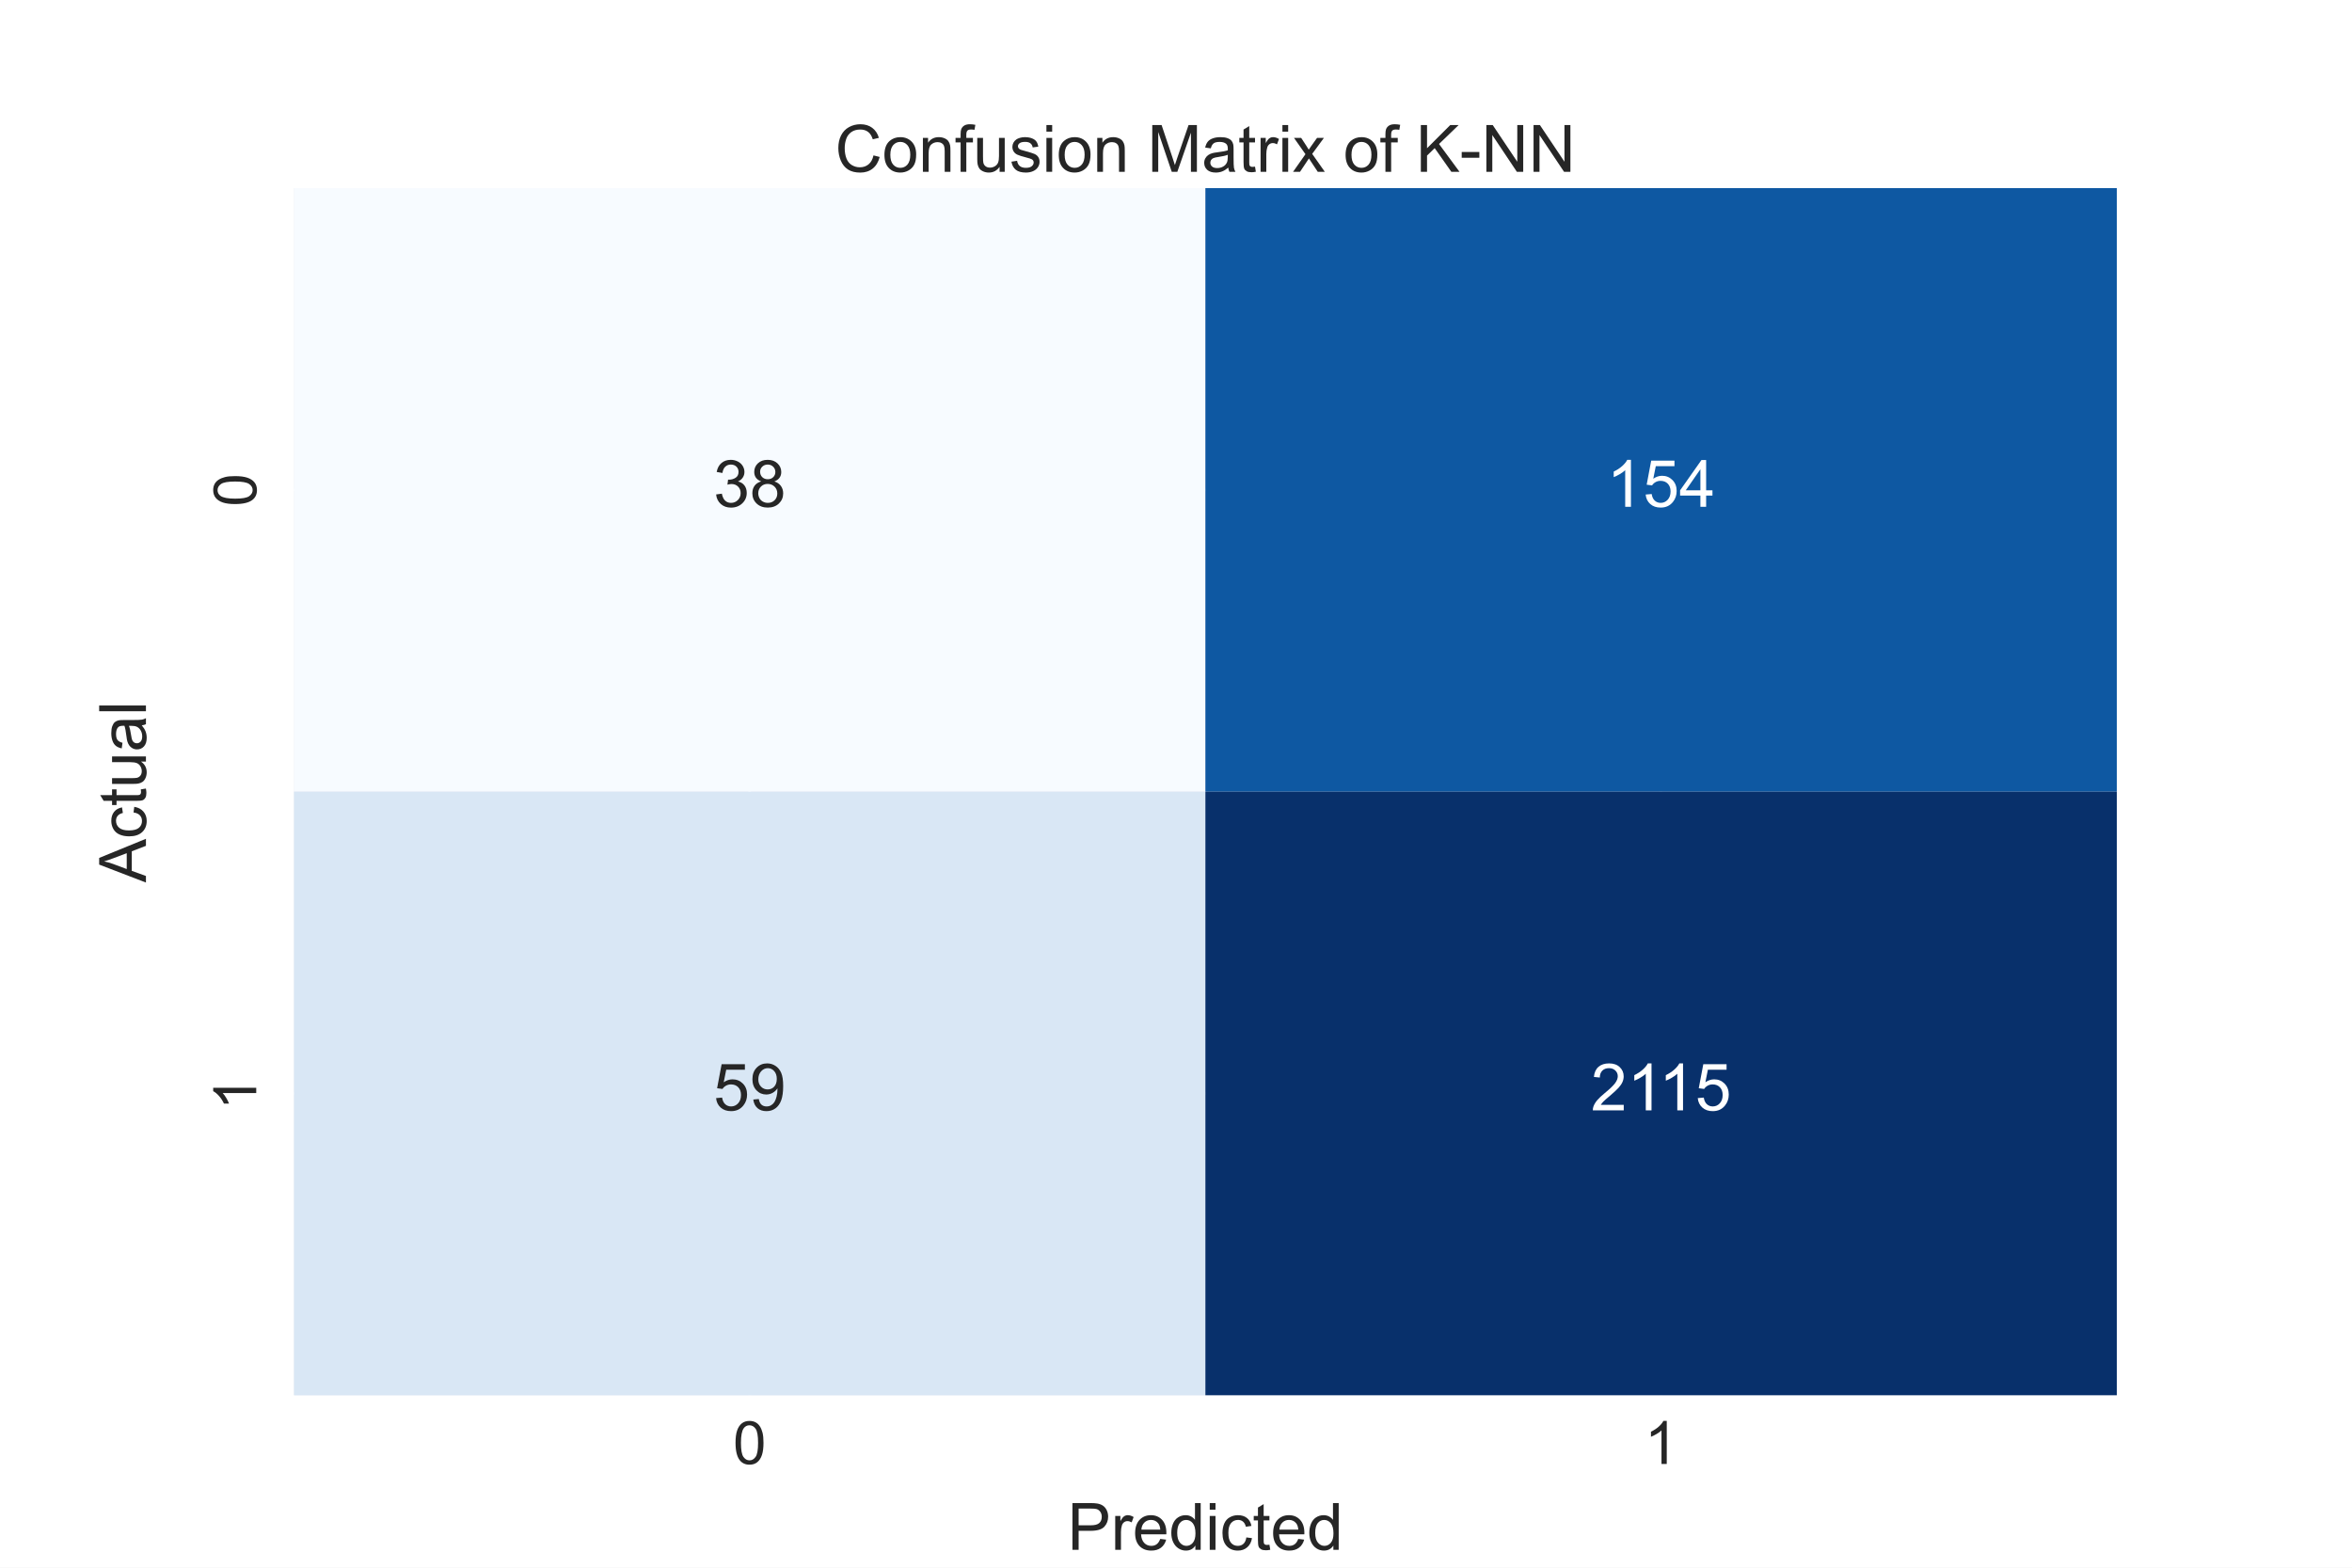
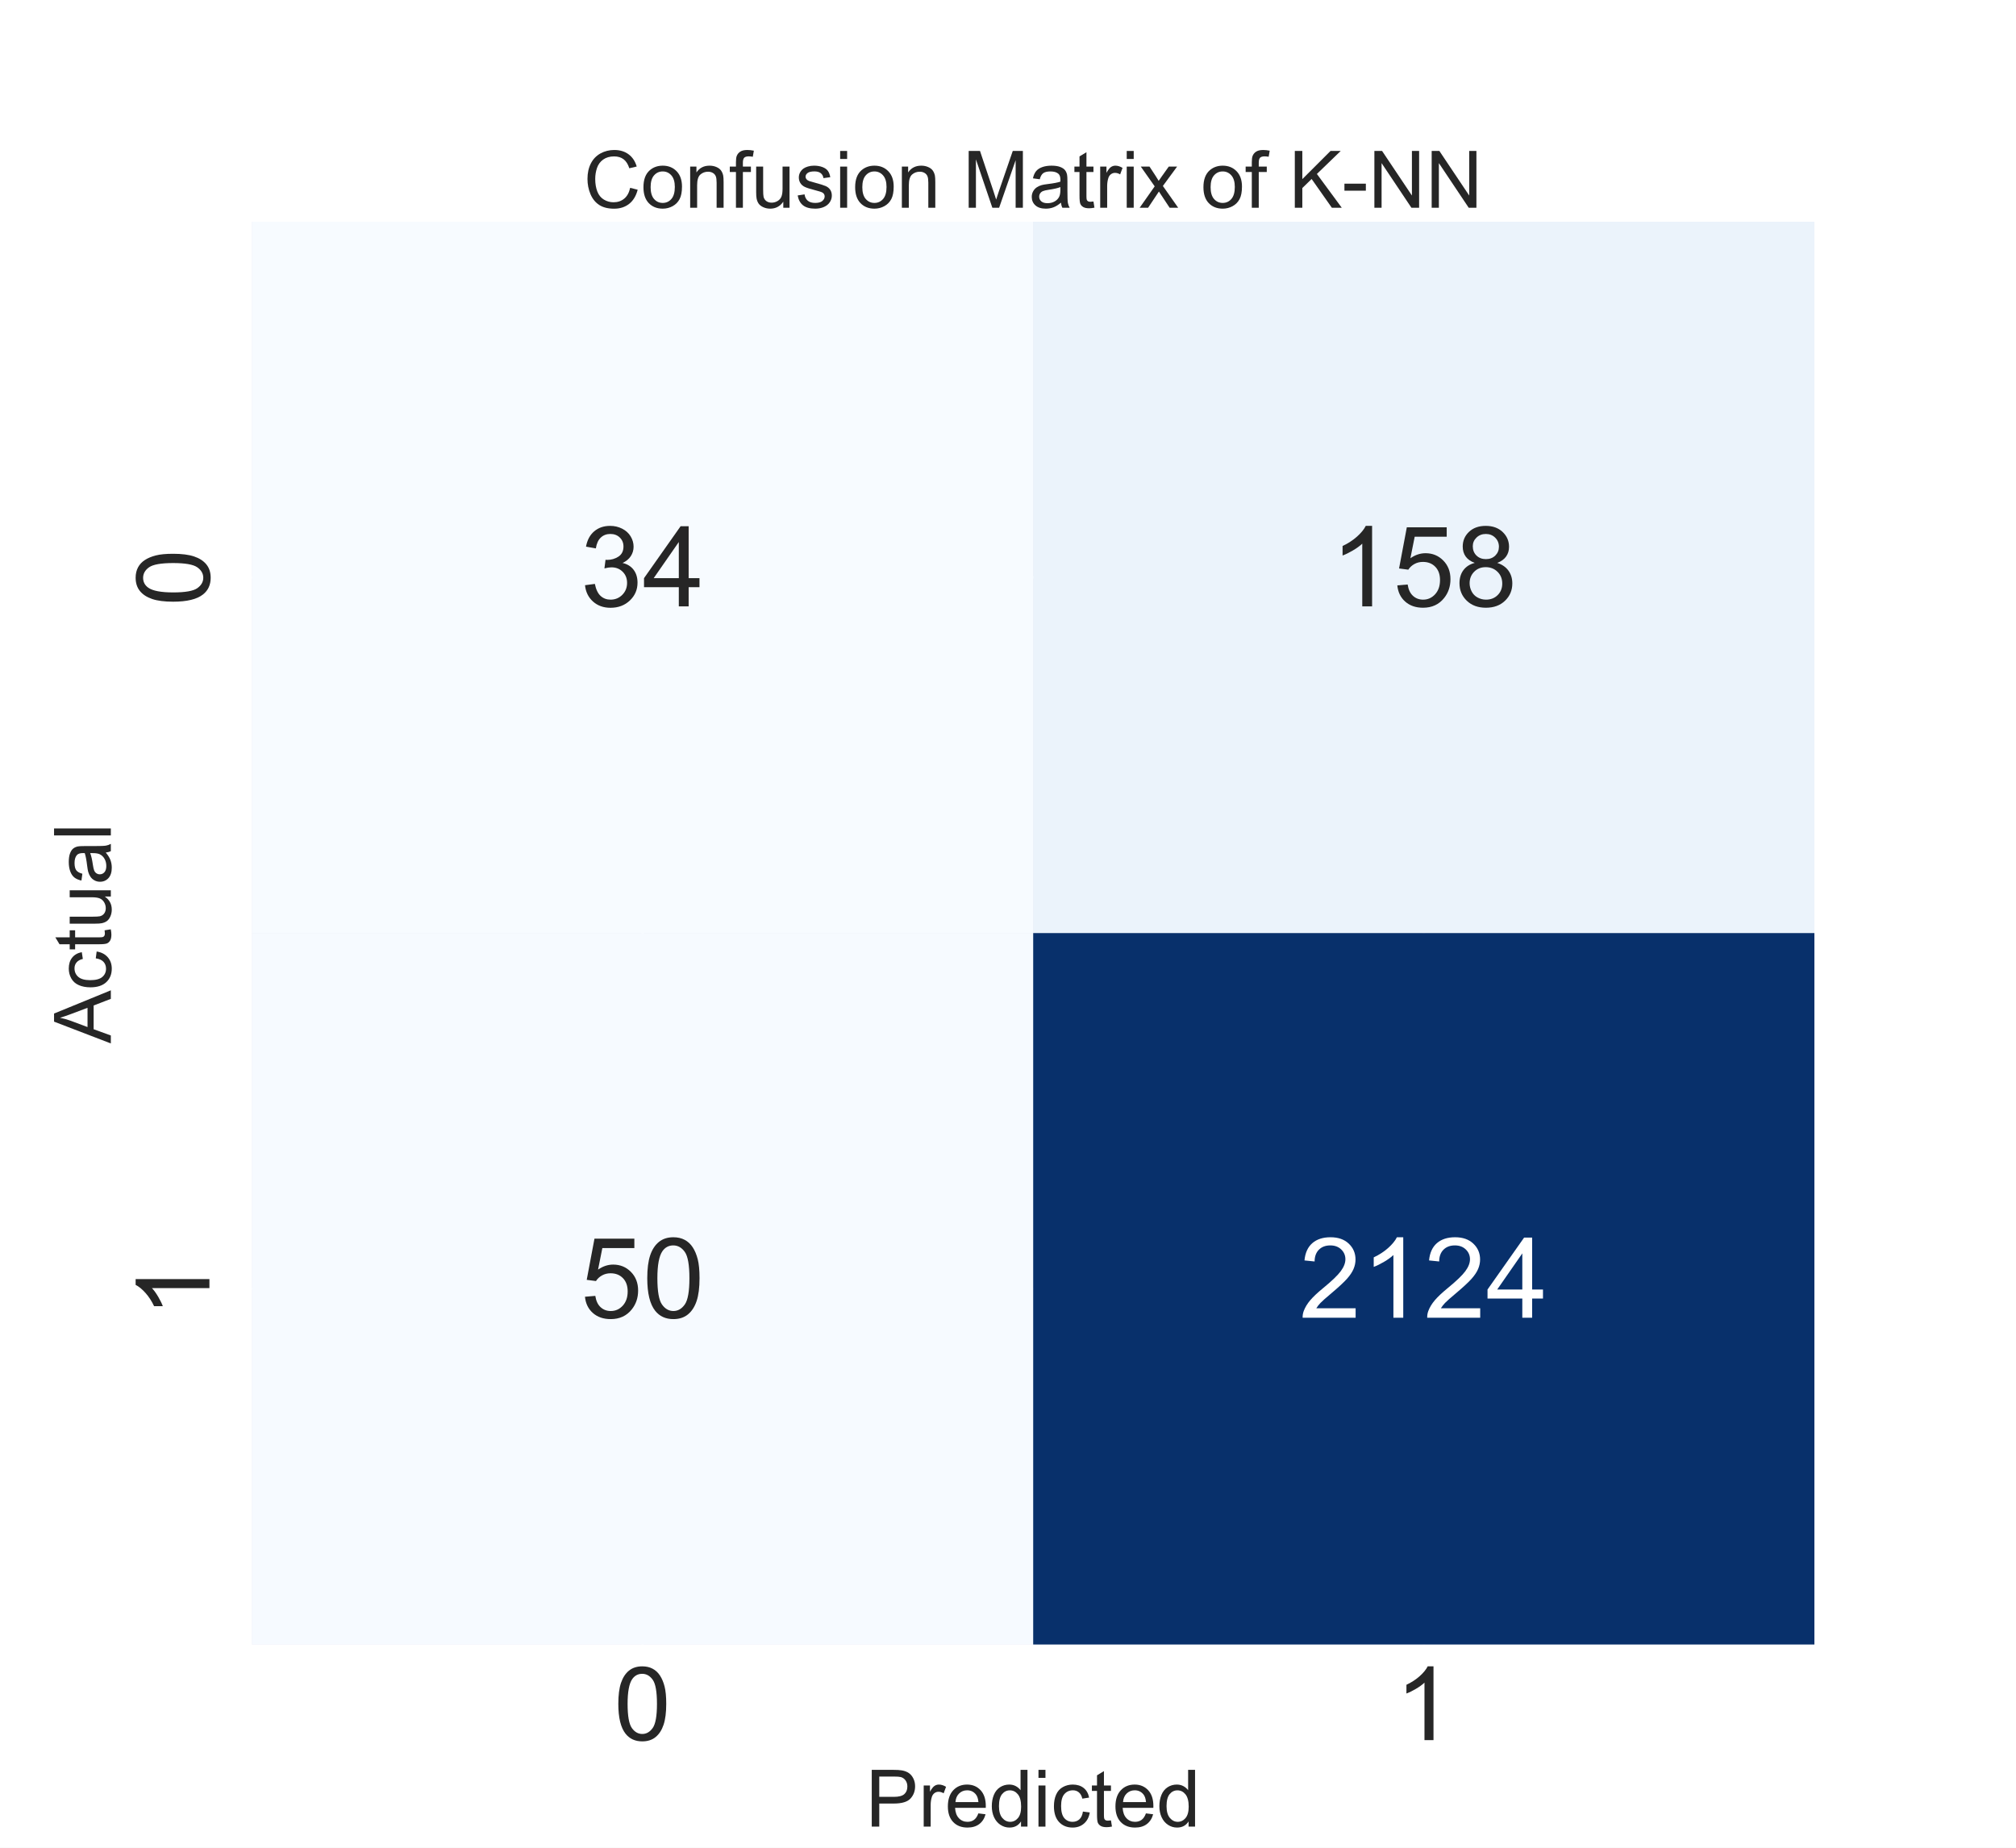
- <svg xmlns="http://www.w3.org/2000/svg" xmlns:xlink="http://www.w3.org/1999/xlink" width="864pt" height="576pt" viewBox="0 0 864 576" version="1.1">
+ <svg xmlns="http://www.w3.org/2000/svg" xmlns:xlink="http://www.w3.org/1999/xlink" width="864pt" height="792pt" viewBox="0 0 864 792" version="1.1">
  <defs>
    <style type="text/css">*{stroke-linejoin: round; stroke-linecap: butt}</style>
  </defs>
  <g id="figure_1">
    <g id="patch_1">
-       <path d="M 0 576  L 864 576  L 864 0  L 0 0  z " style="fill: #ffffff" />
+       <path d="M 0 792  L 864 792  L 864 0  L 0 0  z " style="fill: #ffffff" />
    </g>
    <g id="axes_1">
      <g id="patch_2">
-         <path d="M 108 512.64  L 777.6 512.64  L 777.6 69.12  L 108 69.12  z " style="fill: #eaeaf2" />
+         <path d="M 108 704.88  L 777.6 704.88  L 777.6 95.04  L 108 95.04  z " style="fill: #eaeaf2" />
      </g>
      <g id="matplotlib.axis_1">
        <g id="xtick_1">
          <g id="line2d_1">
-             <path d="M 275.4 512.64  L 275.4 69.12  " clip-path="url(#p9907ca5461)" style="fill: none; stroke: #ffffff; stroke-linecap: round" />
+             <path d="M 275.4 704.88  L 275.4 95.04  " clip-path="url(#p5df68986ac)" style="fill: none; stroke: #ffffff; stroke-linecap: round" />
          </g>
          <g id="text_1">
-             <g style="fill: #262626" transform="translate(269.283 537.8872) scale(0.22 -0.22)">
+             <g style="fill: #262626" transform="translate(263.1659 745.8744) scale(0.44 -0.44)">
              <defs>
                <path id="ArialMT-30" d="M 266 2259  Q 266 3072 433 3567  Q 600 4063 929 4331  Q 1259 4600 1759 4600  Q 2128 4600 2406 4451  Q 2684 4303 2865 4023  Q 3047 3744 3150 3342  Q 3253 2941 3253 2259  Q 3253 1453 3087 958  Q 2922 463 2592 192  Q 2263 -78 1759 -78  Q 1097 -78 719 397  Q 266 969 266 2259  z M 844 2259  Q 844 1131 1108 757  Q 1372 384 1759 384  Q 2147 384 2411 759  Q 2675 1134 2675 2259  Q 2675 3391 2411 3762  Q 2147 4134 1753 4134  Q 1366 4134 1134 3806  Q 844 3388 844 2259  z " transform="scale(0.015625)" />
              </defs>
              <use xlink:href="#ArialMT-30" />
            </g>
          </g>
        </g>
        <g id="xtick_2">
          <g id="line2d_2">
-             <path d="M 610.2 512.64  L 610.2 69.12  " clip-path="url(#p9907ca5461)" style="fill: none; stroke: #ffffff; stroke-linecap: round" />
+             <path d="M 610.2 704.88  L 610.2 95.04  " clip-path="url(#p5df68986ac)" style="fill: none; stroke: #ffffff; stroke-linecap: round" />
          </g>
          <g id="text_2">
-             <g style="fill: #262626" transform="translate(604.083 537.8872) scale(0.22 -0.22)">
+             <g style="fill: #262626" transform="translate(597.9659 745.8744) scale(0.44 -0.44)">
              <defs>
                <path id="ArialMT-31" d="M 2384 0  L 1822 0  L 1822 3584  Q 1619 3391 1289 3197  Q 959 3003 697 2906  L 697 3450  Q 1169 3672 1522 3987  Q 1875 4303 2022 4600  L 2384 4600  L 2384 0  z " transform="scale(0.015625)" />
              </defs>
              <use xlink:href="#ArialMT-31" />
            </g>
          </g>
        </g>
        <g id="text_3">
-           <g style="fill: #262626" transform="translate(392.1075 569.4384) scale(0.24 -0.24)">
+           <g style="fill: #262626" transform="translate(370.9856 782.9559) scale(0.34 -0.34)">
            <defs>
              <path id="ArialMT-50" d="M 494 0  L 494 4581  L 2222 4581  Q 2678 4581 2919 4538  Q 3256 4481 3484 4323  Q 3713 4166 3852 3881  Q 3991 3597 3991 3256  Q 3991 2672 3619 2267  Q 3247 1863 2275 1863  L 1100 1863  L 1100 0  L 494 0  z M 1100 2403  L 2284 2403  Q 2872 2403 3119 2622  Q 3366 2841 3366 3238  Q 3366 3525 3220 3729  Q 3075 3934 2838 4000  Q 2684 4041 2272 4041  L 1100 4041  L 1100 2403  z " transform="scale(0.015625)" />
              <path id="ArialMT-72" d="M 416 0  L 416 3319  L 922 3319  L 922 2816  Q 1116 3169 1280 3281  Q 1444 3394 1641 3394  Q 1925 3394 2219 3213  L 2025 2691  Q 1819 2813 1613 2813  Q 1428 2813 1281 2702  Q 1134 2591 1072 2394  Q 978 2094 978 1738  L 978 0  L 416 0  z " transform="scale(0.015625)" />
              <path id="ArialMT-65" d="M 2694 1069  L 3275 997  Q 3138 488 2766 206  Q 2394 -75 1816 -75  Q 1088 -75 661 373  Q 234 822 234 1631  Q 234 2469 665 2931  Q 1097 3394 1784 3394  Q 2450 3394 2872 2941  Q 3294 2488 3294 1666  Q 3294 1616 3291 1516  L 816 1516  Q 847 969 1125 678  Q 1403 388 1819 388  Q 2128 388 2347 550  Q 2566 713 2694 1069  z M 847 1978  L 2700 1978  Q 2663 2397 2488 2606  Q 2219 2931 1791 2931  Q 1403 2931 1139 2672  Q 875 2413 847 1978  z " transform="scale(0.015625)" />
              <path id="ArialMT-64" d="M 2575 0  L 2575 419  Q 2259 -75 1647 -75  Q 1250 -75 917 144  Q 584 363 401 755  Q 219 1147 219 1656  Q 219 2153 384 2558  Q 550 2963 881 3178  Q 1213 3394 1622 3394  Q 1922 3394 2156 3267  Q 2391 3141 2538 2938  L 2538 4581  L 3097 4581  L 3097 0  L 2575 0  z M 797 1656  Q 797 1019 1065 703  Q 1334 388 1700 388  Q 2069 388 2326 689  Q 2584 991 2584 1609  Q 2584 2291 2321 2609  Q 2059 2928 1675 2928  Q 1300 2928 1048 2622  Q 797 2316 797 1656  z " transform="scale(0.015625)" />
              <path id="ArialMT-69" d="M 425 3934  L 425 4581  L 988 4581  L 988 3934  L 425 3934  z M 425 0  L 425 3319  L 988 3319  L 988 0  L 425 0  z " transform="scale(0.015625)" />
              <path id="ArialMT-63" d="M 2588 1216  L 3141 1144  Q 3050 572 2676 248  Q 2303 -75 1759 -75  Q 1078 -75 664 370  Q 250 816 250 1647  Q 250 2184 428 2587  Q 606 2991 970 3192  Q 1334 3394 1763 3394  Q 2303 3394 2647 3120  Q 2991 2847 3088 2344  L 2541 2259  Q 2463 2594 2264 2762  Q 2066 2931 1784 2931  Q 1359 2931 1093 2626  Q 828 2322 828 1663  Q 828 994 1084 691  Q 1341 388 1753 388  Q 2084 388 2306 591  Q 2528 794 2588 1216  z " transform="scale(0.015625)" />
              <path id="ArialMT-74" d="M 1650 503  L 1731 6  Q 1494 -44 1306 -44  Q 1000 -44 831 53  Q 663 150 594 308  Q 525 466 525 972  L 525 2881  L 113 2881  L 113 3319  L 525 3319  L 525 4141  L 1084 4478  L 1084 3319  L 1650 3319  L 1650 2881  L 1084 2881  L 1084 941  Q 1084 700 1114 631  Q 1144 563 1211 522  Q 1278 481 1403 481  Q 1497 481 1650 503  z " transform="scale(0.015625)" />
            </defs>
            <use xlink:href="#ArialMT-50" />
            <use xlink:href="#ArialMT-72" x="66.699" />
            <use xlink:href="#ArialMT-65" x="100" />
            <use xlink:href="#ArialMT-64" x="155.615" />
            <use xlink:href="#ArialMT-69" x="211.23" />
            <use xlink:href="#ArialMT-63" x="233.447" />
            <use xlink:href="#ArialMT-74" x="283.447" />
            <use xlink:href="#ArialMT-65" x="311.23" />
            <use xlink:href="#ArialMT-64" x="366.846" />
          </g>
        </g>
      </g>
      <g id="matplotlib.axis_2">
        <g id="ytick_1">
          <g id="line2d_3">
-             <path d="M 108 180  L 777.6 180  " clip-path="url(#p9907ca5461)" style="fill: none; stroke: #ffffff; stroke-linecap: round" />
+             <path d="M 108 247.5  L 777.6 247.5  " clip-path="url(#p5df68986ac)" style="fill: none; stroke: #ffffff; stroke-linecap: round" />
          </g>
          <g id="text_4">
-             <g style="fill: #262626" transform="translate(94.1275 186.117) rotate(-90) scale(0.22 -0.22)">
+             <g style="fill: #262626" transform="translate(89.755 259.7341) rotate(-90) scale(0.44 -0.44)">
              <use xlink:href="#ArialMT-30" />
            </g>
          </g>
        </g>
        <g id="ytick_2">
          <g id="line2d_4">
-             <path d="M 108 401.76  L 777.6 401.76  " clip-path="url(#p9907ca5461)" style="fill: none; stroke: #ffffff; stroke-linecap: round" />
+             <path d="M 108 552.42  L 777.6 552.42  " clip-path="url(#p5df68986ac)" style="fill: none; stroke: #ffffff; stroke-linecap: round" />
          </g>
          <g id="text_5">
-             <g style="fill: #262626" transform="translate(94.1275 407.877) rotate(-90) scale(0.22 -0.22)">
+             <g style="fill: #262626" transform="translate(89.755 564.6541) rotate(-90) scale(0.44 -0.44)">
              <use xlink:href="#ArialMT-31" />
            </g>
          </g>
        </g>
        <g id="text_6">
-           <g style="fill: #262626" transform="translate(53.61031 324.2306) rotate(-90) scale(0.24 -0.24)">
+           <g style="fill: #262626" transform="translate(47.50312 447.2067) rotate(-90) scale(0.34 -0.34)">
            <defs>
              <path id="ArialMT-41" d="M -9 0  L 1750 4581  L 2403 4581  L 4278 0  L 3588 0  L 3053 1388  L 1138 1388  L 634 0  L -9 0  z M 1313 1881  L 2866 1881  L 2388 3150  Q 2169 3728 2063 4100  Q 1975 3659 1816 3225  L 1313 1881  z " transform="scale(0.015625)" />
              <path id="ArialMT-75" d="M 2597 0  L 2597 488  Q 2209 -75 1544 -75  Q 1250 -75 995 37  Q 741 150 617 320  Q 494 491 444 738  Q 409 903 409 1263  L 409 3319  L 972 3319  L 972 1478  Q 972 1038 1006 884  Q 1059 663 1231 536  Q 1403 409 1656 409  Q 1909 409 2131 539  Q 2353 669 2445 892  Q 2538 1116 2538 1541  L 2538 3319  L 3100 3319  L 3100 0  L 2597 0  z " transform="scale(0.015625)" />
              <path id="ArialMT-61" d="M 2588 409  Q 2275 144 1986 34  Q 1697 -75 1366 -75  Q 819 -75 525 192  Q 231 459 231 875  Q 231 1119 342 1320  Q 453 1522 633 1644  Q 813 1766 1038 1828  Q 1203 1872 1538 1913  Q 2219 1994 2541 2106  Q 2544 2222 2544 2253  Q 2544 2597 2384 2738  Q 2169 2928 1744 2928  Q 1347 2928 1158 2789  Q 969 2650 878 2297  L 328 2372  Q 403 2725 575 2942  Q 747 3159 1072 3276  Q 1397 3394 1825 3394  Q 2250 3394 2515 3294  Q 2781 3194 2906 3042  Q 3031 2891 3081 2659  Q 3109 2516 3109 2141  L 3109 1391  Q 3109 606 3145 398  Q 3181 191 3288 0  L 2700 0  Q 2613 175 2588 409  z M 2541 1666  Q 2234 1541 1622 1453  Q 1275 1403 1131 1340  Q 988 1278 909 1158  Q 831 1038 831 891  Q 831 666 1001 516  Q 1172 366 1500 366  Q 1825 366 2078 508  Q 2331 650 2450 897  Q 2541 1088 2541 1459  L 2541 1666  z " transform="scale(0.015625)" />
              <path id="ArialMT-6c" d="M 409 0  L 409 4581  L 972 4581  L 972 0  L 409 0  z " transform="scale(0.015625)" />
            </defs>
            <use xlink:href="#ArialMT-41" />
            <use xlink:href="#ArialMT-63" x="66.699" />
            <use xlink:href="#ArialMT-74" x="116.699" />
            <use xlink:href="#ArialMT-75" x="144.482" />
            <use xlink:href="#ArialMT-61" x="200.098" />
            <use xlink:href="#ArialMT-6c" x="255.713" />
          </g>
        </g>
      </g>
      <g id="QuadMesh_1">
-         <path d="M 108 69.12  L 442.8 69.12  L 442.8 290.88  L 108 290.88  L 108 69.12  " clip-path="url(#p9907ca5461)" style="fill: #f7fbff" />
-         <path d="M 442.8 69.12  L 777.6 69.12  L 777.6 290.88  L 442.8 290.88  L 442.8 69.12  " clip-path="url(#p9907ca5461)" style="fill: #0e58a2" />
-         <path d="M 108 290.88  L 442.8 290.88  L 442.8 512.64  L 108 512.64  L 108 290.88  " clip-path="url(#p9907ca5461)" style="fill: #d9e7f5" />
-         <path d="M 442.8 290.88  L 777.6 290.88  L 777.6 512.64  L 442.8 512.64  L 442.8 290.88  " clip-path="url(#p9907ca5461)" style="fill: #08306b" />
+         <path d="M 108 95.04  L 442.8 95.04  L 442.8 399.96  L 108 399.96  L 108 95.04  " clip-path="url(#p5df68986ac)" style="fill: #f7fbff" />
+         <path d="M 442.8 95.04  L 777.6 95.04  L 777.6 399.96  L 442.8 399.96  L 442.8 95.04  " clip-path="url(#p5df68986ac)" style="fill: #ebf3fb" />
+         <path d="M 108 399.96  L 442.8 399.96  L 442.8 704.88  L 108 704.88  L 108 399.96  " clip-path="url(#p5df68986ac)" style="fill: #f6faff" />
+         <path d="M 442.8 399.96  L 777.6 399.96  L 777.6 704.88  L 442.8 704.88  L 442.8 399.96  " clip-path="url(#p5df68986ac)" style="fill: #08306b" />
      </g>
      <g id="text_7">
-         <g style="fill: #262626" transform="translate(262.0537 186.2044) scale(0.24 -0.24)">
+         <g style="fill: #262626" transform="translate(248.7075 259.9087) scale(0.48 -0.48)">
          <defs>
            <path id="ArialMT-33" d="M 269 1209  L 831 1284  Q 928 806 1161 595  Q 1394 384 1728 384  Q 2125 384 2398 659  Q 2672 934 2672 1341  Q 2672 1728 2419 1979  Q 2166 2231 1775 2231  Q 1616 2231 1378 2169  L 1441 2663  Q 1497 2656 1531 2656  Q 1891 2656 2178 2843  Q 2466 3031 2466 3422  Q 2466 3731 2256 3934  Q 2047 4138 1716 4138  Q 1388 4138 1169 3931  Q 950 3725 888 3313  L 325 3413  Q 428 3978 793 4289  Q 1159 4600 1703 4600  Q 2078 4600 2393 4439  Q 2709 4278 2876 4000  Q 3044 3722 3044 3409  Q 3044 3113 2884 2869  Q 2725 2625 2413 2481  Q 2819 2388 3044 2092  Q 3269 1797 3269 1353  Q 3269 753 2831 336  Q 2394 -81 1725 -81  Q 1122 -81 723 278  Q 325 638 269 1209  z " transform="scale(0.015625)" />
-             <path id="ArialMT-38" d="M 1131 2484  Q 781 2613 612 2850  Q 444 3088 444 3419  Q 444 3919 803 4259  Q 1163 4600 1759 4600  Q 2359 4600 2725 4251  Q 3091 3903 3091 3403  Q 3091 3084 2923 2848  Q 2756 2613 2416 2484  Q 2838 2347 3058 2040  Q 3278 1734 3278 1309  Q 3278 722 2862 322  Q 2447 -78 1769 -78  Q 1091 -78 675 323  Q 259 725 259 1325  Q 259 1772 486 2073  Q 713 2375 1131 2484  z M 1019 3438  Q 1019 3113 1228 2906  Q 1438 2700 1772 2700  Q 2097 2700 2305 2904  Q 2513 3109 2513 3406  Q 2513 3716 2298 3927  Q 2084 4138 1766 4138  Q 1444 4138 1231 3931  Q 1019 3725 1019 3438  z M 838 1322  Q 838 1081 952 856  Q 1066 631 1291 507  Q 1516 384 1775 384  Q 2178 384 2440 643  Q 2703 903 2703 1303  Q 2703 1709 2433 1975  Q 2163 2241 1756 2241  Q 1359 2241 1098 1978  Q 838 1716 838 1322  z " transform="scale(0.015625)" />
+             <path id="ArialMT-34" d="M 2069 0  L 2069 1097  L 81 1097  L 81 1613  L 2172 4581  L 2631 4581  L 2631 1613  L 3250 1613  L 3250 1097  L 2631 1097  L 2631 0  L 2069 0  z M 2069 1613  L 2069 3678  L 634 1613  L 2069 1613  z " transform="scale(0.015625)" />
          </defs>
          <use xlink:href="#ArialMT-33" />
-           <use xlink:href="#ArialMT-38" x="55.615" />
+           <use xlink:href="#ArialMT-34" x="55.615" />
        </g>
      </g>
      <g id="text_8">
-         <g style="fill: #ffffff" transform="translate(590.1806 186.2044) scale(0.24 -0.24)">
+         <g style="fill: #262626" transform="translate(570.1612 259.9087) scale(0.48 -0.48)">
          <defs>
            <path id="ArialMT-35" d="M 266 1200  L 856 1250  Q 922 819 1161 601  Q 1400 384 1738 384  Q 2144 384 2425 690  Q 2706 997 2706 1503  Q 2706 1984 2436 2262  Q 2166 2541 1728 2541  Q 1456 2541 1237 2417  Q 1019 2294 894 2097  L 366 2166  L 809 4519  L 3088 4519  L 3088 3981  L 1259 3981  L 1013 2750  Q 1425 3038 1878 3038  Q 2478 3038 2890 2622  Q 3303 2206 3303 1553  Q 3303 931 2941 478  Q 2500 -78 1738 -78  Q 1113 -78 717 272  Q 322 622 266 1200  z " transform="scale(0.015625)" />
-             <path id="ArialMT-34" d="M 2069 0  L 2069 1097  L 81 1097  L 81 1613  L 2172 4581  L 2631 4581  L 2631 1613  L 3250 1613  L 3250 1097  L 2631 1097  L 2631 0  L 2069 0  z M 2069 1613  L 2069 3678  L 634 1613  L 2069 1613  z " transform="scale(0.015625)" />
+             <path id="ArialMT-38" d="M 1131 2484  Q 781 2613 612 2850  Q 444 3088 444 3419  Q 444 3919 803 4259  Q 1163 4600 1759 4600  Q 2359 4600 2725 4251  Q 3091 3903 3091 3403  Q 3091 3084 2923 2848  Q 2756 2613 2416 2484  Q 2838 2347 3058 2040  Q 3278 1734 3278 1309  Q 3278 722 2862 322  Q 2447 -78 1769 -78  Q 1091 -78 675 323  Q 259 725 259 1325  Q 259 1772 486 2073  Q 713 2375 1131 2484  z M 1019 3438  Q 1019 3113 1228 2906  Q 1438 2700 1772 2700  Q 2097 2700 2305 2904  Q 2513 3109 2513 3406  Q 2513 3716 2298 3927  Q 2084 4138 1766 4138  Q 1444 4138 1231 3931  Q 1019 3725 1019 3438  z M 838 1322  Q 838 1081 952 856  Q 1066 631 1291 507  Q 1516 384 1775 384  Q 2178 384 2440 643  Q 2703 903 2703 1303  Q 2703 1709 2433 1975  Q 2163 2241 1756 2241  Q 1359 2241 1098 1978  Q 838 1716 838 1322  z " transform="scale(0.015625)" />
          </defs>
          <use xlink:href="#ArialMT-31" />
          <use xlink:href="#ArialMT-35" x="55.615" />
-           <use xlink:href="#ArialMT-34" x="111.23" />
+           <use xlink:href="#ArialMT-38" x="111.23" />
        </g>
      </g>
      <g id="text_9">
-         <g style="fill: #262626" transform="translate(262.0537 407.9644) scale(0.24 -0.24)">
-           <defs>
-             <path id="ArialMT-39" d="M 350 1059  L 891 1109  Q 959 728 1153 556  Q 1347 384 1650 384  Q 1909 384 2104 503  Q 2300 622 2425 820  Q 2550 1019 2634 1356  Q 2719 1694 2719 2044  Q 2719 2081 2716 2156  Q 2547 1888 2255 1720  Q 1963 1553 1622 1553  Q 1053 1553 659 1965  Q 266 2378 266 3053  Q 266 3750 677 4175  Q 1088 4600 1706 4600  Q 2153 4600 2523 4359  Q 2894 4119 3086 3673  Q 3278 3228 3278 2384  Q 3278 1506 3087 986  Q 2897 466 2520 194  Q 2144 -78 1638 -78  Q 1100 -78 759 220  Q 419 519 350 1059  z M 2653 3081  Q 2653 3566 2395 3850  Q 2138 4134 1775 4134  Q 1400 4134 1122 3828  Q 844 3522 844 3034  Q 844 2597 1108 2323  Q 1372 2050 1759 2050  Q 2150 2050 2401 2323  Q 2653 2597 2653 3081  z " transform="scale(0.015625)" />
-           </defs>
+         <g style="fill: #262626" transform="translate(248.7075 564.8288) scale(0.48 -0.48)">
          <use xlink:href="#ArialMT-35" />
-           <use xlink:href="#ArialMT-39" x="55.615" />
+           <use xlink:href="#ArialMT-30" x="55.615" />
        </g>
      </g>
      <g id="text_10">
-         <g style="fill: #ffffff" transform="translate(584.3925 407.9644) scale(0.24 -0.24)">
+         <g style="fill: #ffffff" transform="translate(556.815 564.8288) scale(0.48 -0.48)">
          <defs>
            <path id="ArialMT-32" d="M 3222 541  L 3222 0  L 194 0  Q 188 203 259 391  Q 375 700 629 1000  Q 884 1300 1366 1694  Q 2113 2306 2375 2664  Q 2638 3022 2638 3341  Q 2638 3675 2398 3904  Q 2159 4134 1775 4134  Q 1369 4134 1125 3890  Q 881 3647 878 3216  L 300 3275  Q 359 3922 746 4261  Q 1134 4600 1788 4600  Q 2447 4600 2831 4234  Q 3216 3869 3216 3328  Q 3216 3053 3103 2787  Q 2991 2522 2730 2228  Q 2469 1934 1863 1422  Q 1356 997 1212 845  Q 1069 694 975 541  L 3222 541  z " transform="scale(0.015625)" />
          </defs>
          <use xlink:href="#ArialMT-32" />
          <use xlink:href="#ArialMT-31" x="55.615" />
-           <use xlink:href="#ArialMT-31" x="103.855" />
-           <use xlink:href="#ArialMT-35" x="159.471" />
+           <use xlink:href="#ArialMT-32" x="111.23" />
+           <use xlink:href="#ArialMT-34" x="166.846" />
        </g>
      </g>
      <g id="text_11">
-         <g style="fill: #262626" transform="translate(306.7631 63.12) scale(0.24 -0.24)">
+         <g style="fill: #262626" transform="translate(250.0811 89.04) scale(0.34 -0.34)">
          <defs>
            <path id="ArialMT-43" d="M 3763 1606  L 4369 1453  Q 4178 706 3683 314  Q 3188 -78 2472 -78  Q 1731 -78 1267 223  Q 803 525 561 1097  Q 319 1669 319 2325  Q 319 3041 592 3573  Q 866 4106 1370 4382  Q 1875 4659 2481 4659  Q 3169 4659 3637 4309  Q 4106 3959 4291 3325  L 3694 3184  Q 3534 3684 3231 3912  Q 2928 4141 2469 4141  Q 1941 4141 1586 3887  Q 1231 3634 1087 3207  Q 944 2781 944 2328  Q 944 1744 1114 1308  Q 1284 872 1643 656  Q 2003 441 2422 441  Q 2931 441 3284 734  Q 3638 1028 3763 1606  z " transform="scale(0.015625)" />
            <path id="ArialMT-6f" d="M 213 1659  Q 213 2581 725 3025  Q 1153 3394 1769 3394  Q 2453 3394 2887 2945  Q 3322 2497 3322 1706  Q 3322 1066 3130 698  Q 2938 331 2570 128  Q 2203 -75 1769 -75  Q 1072 -75 642 372  Q 213 819 213 1659  z M 791 1659  Q 791 1022 1069 705  Q 1347 388 1769 388  Q 2188 388 2466 706  Q 2744 1025 2744 1678  Q 2744 2294 2464 2611  Q 2184 2928 1769 2928  Q 1347 2928 1069 2612  Q 791 2297 791 1659  z " transform="scale(0.015625)" />
            <path id="ArialMT-6e" d="M 422 0  L 422 3319  L 928 3319  L 928 2847  Q 1294 3394 1984 3394  Q 2284 3394 2536 3286  Q 2788 3178 2913 3003  Q 3038 2828 3088 2588  Q 3119 2431 3119 2041  L 3119 0  L 2556 0  L 2556 2019  Q 2556 2363 2490 2533  Q 2425 2703 2258 2804  Q 2091 2906 1866 2906  Q 1506 2906 1245 2678  Q 984 2450 984 1813  L 984 0  L 422 0  z " transform="scale(0.015625)" />
            <path id="ArialMT-66" d="M 556 0  L 556 2881  L 59 2881  L 59 3319  L 556 3319  L 556 3672  Q 556 4006 616 4169  Q 697 4388 901 4523  Q 1106 4659 1475 4659  Q 1713 4659 2000 4603  L 1916 4113  Q 1741 4144 1584 4144  Q 1328 4144 1222 4034  Q 1116 3925 1116 3625  L 1116 3319  L 1763 3319  L 1763 2881  L 1116 2881  L 1116 0  L 556 0  z " transform="scale(0.015625)" />
            <path id="ArialMT-73" d="M 197 991  L 753 1078  Q 800 744 1014 566  Q 1228 388 1613 388  Q 2000 388 2187 545  Q 2375 703 2375 916  Q 2375 1106 2209 1216  Q 2094 1291 1634 1406  Q 1016 1563 777 1677  Q 538 1791 414 1992  Q 291 2194 291 2438  Q 291 2659 392 2848  Q 494 3038 669 3163  Q 800 3259 1026 3326  Q 1253 3394 1513 3394  Q 1903 3394 2198 3281  Q 2494 3169 2634 2976  Q 2775 2784 2828 2463  L 2278 2388  Q 2241 2644 2061 2787  Q 1881 2931 1553 2931  Q 1166 2931 1000 2803  Q 834 2675 834 2503  Q 834 2394 903 2306  Q 972 2216 1119 2156  Q 1203 2125 1616 2013  Q 2213 1853 2448 1751  Q 2684 1650 2818 1456  Q 2953 1263 2953 975  Q 2953 694 2789 445  Q 2625 197 2315 61  Q 2006 -75 1616 -75  Q 969 -75 630 194  Q 291 463 197 991  z " transform="scale(0.015625)" />
            <path id="ArialMT-20" transform="scale(0.015625)" />
            <path id="ArialMT-4d" d="M 475 0  L 475 4581  L 1388 4581  L 2472 1338  Q 2622 884 2691 659  Q 2769 909 2934 1394  L 4031 4581  L 4847 4581  L 4847 0  L 4263 0  L 4263 3834  L 2931 0  L 2384 0  L 1059 3900  L 1059 0  L 475 0  z " transform="scale(0.015625)" />
            <path id="ArialMT-78" d="M 47 0  L 1259 1725  L 138 3319  L 841 3319  L 1350 2541  Q 1494 2319 1581 2169  Q 1719 2375 1834 2534  L 2394 3319  L 3066 3319  L 1919 1756  L 3153 0  L 2463 0  L 1781 1031  L 1600 1309  L 728 0  L 47 0  z " transform="scale(0.015625)" />
            <path id="ArialMT-4b" d="M 469 0  L 469 4581  L 1075 4581  L 1075 2309  L 3350 4581  L 4172 4581  L 2250 2725  L 4256 0  L 3456 0  L 1825 2319  L 1075 1588  L 1075 0  L 469 0  z " transform="scale(0.015625)" />
            <path id="ArialMT-2d" d="M 203 1375  L 203 1941  L 1931 1941  L 1931 1375  L 203 1375  z " transform="scale(0.015625)" />
            <path id="ArialMT-4e" d="M 488 0  L 488 4581  L 1109 4581  L 3516 984  L 3516 4581  L 4097 4581  L 4097 0  L 3475 0  L 1069 3600  L 1069 0  L 488 0  z " transform="scale(0.015625)" />
          </defs>
          <use xlink:href="#ArialMT-43" />
          <use xlink:href="#ArialMT-6f" x="72.217" />
          <use xlink:href="#ArialMT-6e" x="127.832" />
          <use xlink:href="#ArialMT-66" x="183.447" />
          <use xlink:href="#ArialMT-75" x="211.23" />
          <use xlink:href="#ArialMT-73" x="266.846" />
          <use xlink:href="#ArialMT-69" x="316.846" />
          <use xlink:href="#ArialMT-6f" x="339.062" />
          <use xlink:href="#ArialMT-6e" x="394.678" />
          <use xlink:href="#ArialMT-20" x="450.293" />
          <use xlink:href="#ArialMT-4d" x="478.076" />
          <use xlink:href="#ArialMT-61" x="561.377" />
          <use xlink:href="#ArialMT-74" x="616.992" />
          <use xlink:href="#ArialMT-72" x="644.775" />
          <use xlink:href="#ArialMT-69" x="678.076" />
          <use xlink:href="#ArialMT-78" x="700.293" />
          <use xlink:href="#ArialMT-20" x="750.293" />
          <use xlink:href="#ArialMT-6f" x="778.076" />
          <use xlink:href="#ArialMT-66" x="833.691" />
          <use xlink:href="#ArialMT-20" x="861.475" />
          <use xlink:href="#ArialMT-4b" x="889.258" />
          <use xlink:href="#ArialMT-2d" x="955.957" />
          <use xlink:href="#ArialMT-4e" x="989.258" />
          <use xlink:href="#ArialMT-4e" x="1061.475" />
        </g>
      </g>
    </g>
  </g>
  <defs>
-     <clipPath id="p9907ca5461">
-       <rect x="108" y="69.12" width="669.6" height="443.52" />
+     <clipPath id="p5df68986ac">
+       <rect x="108" y="95.04" width="669.6" height="609.84" />
    </clipPath>
  </defs>
</svg>
